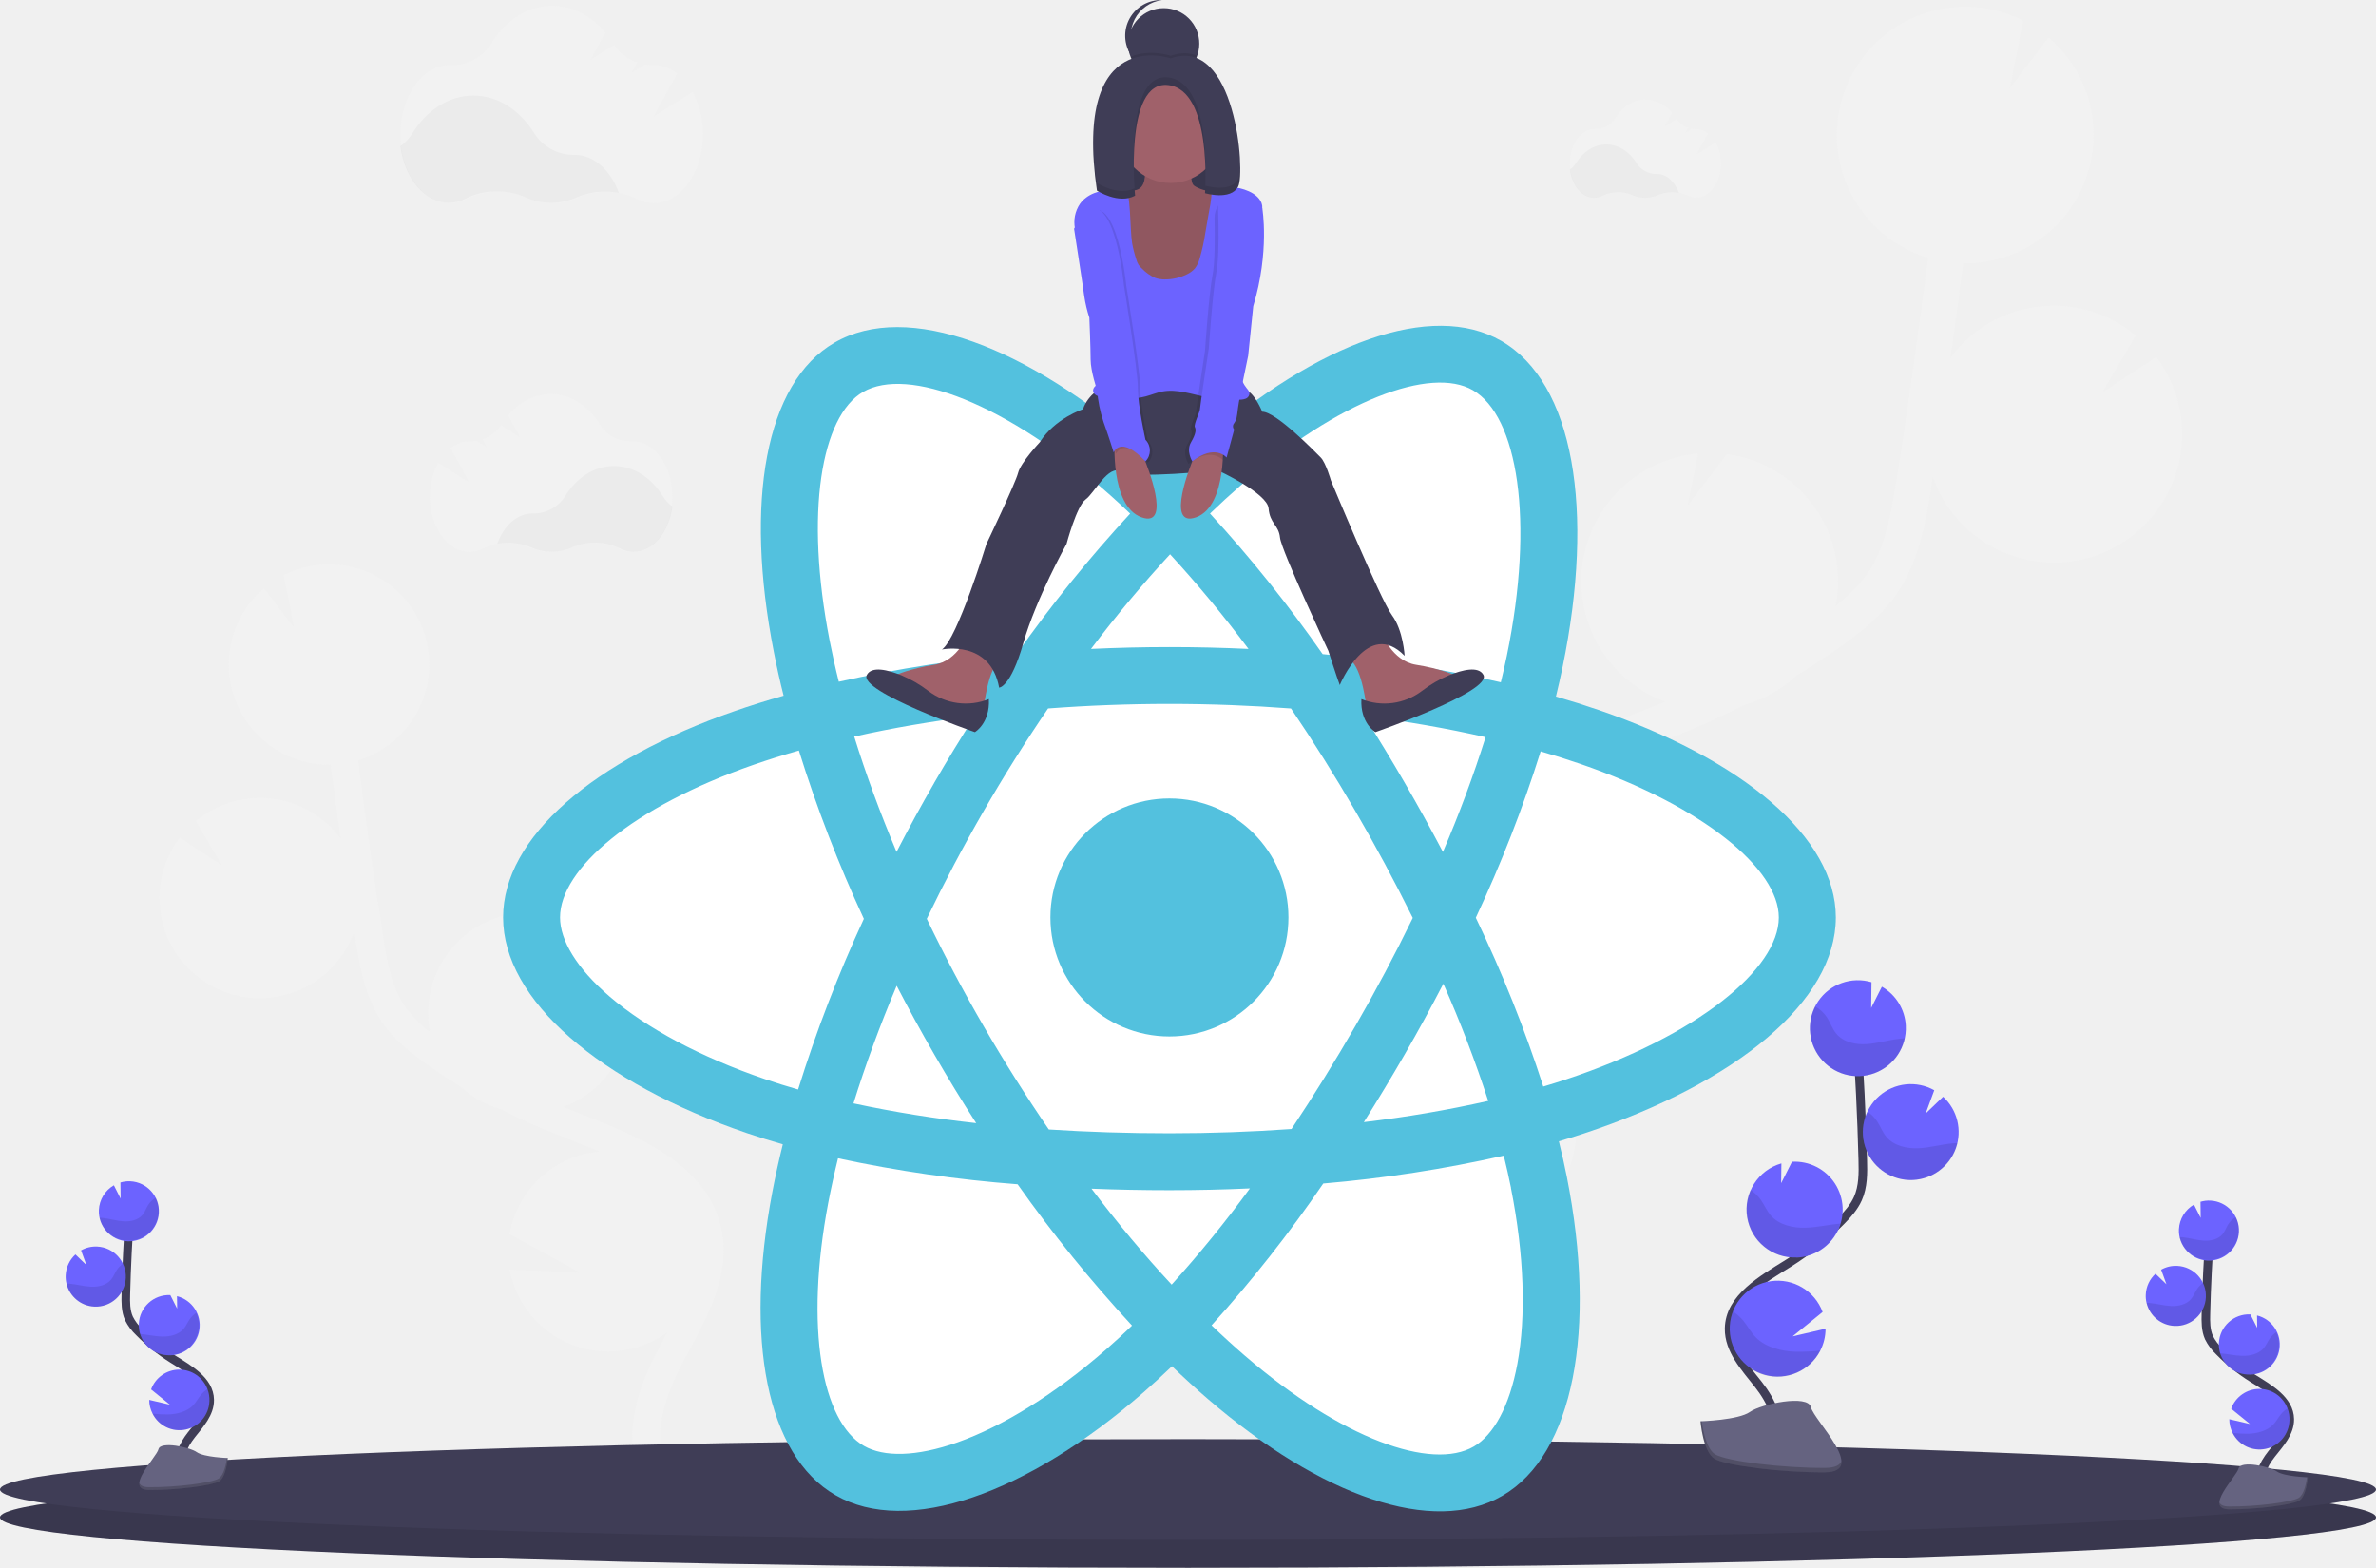
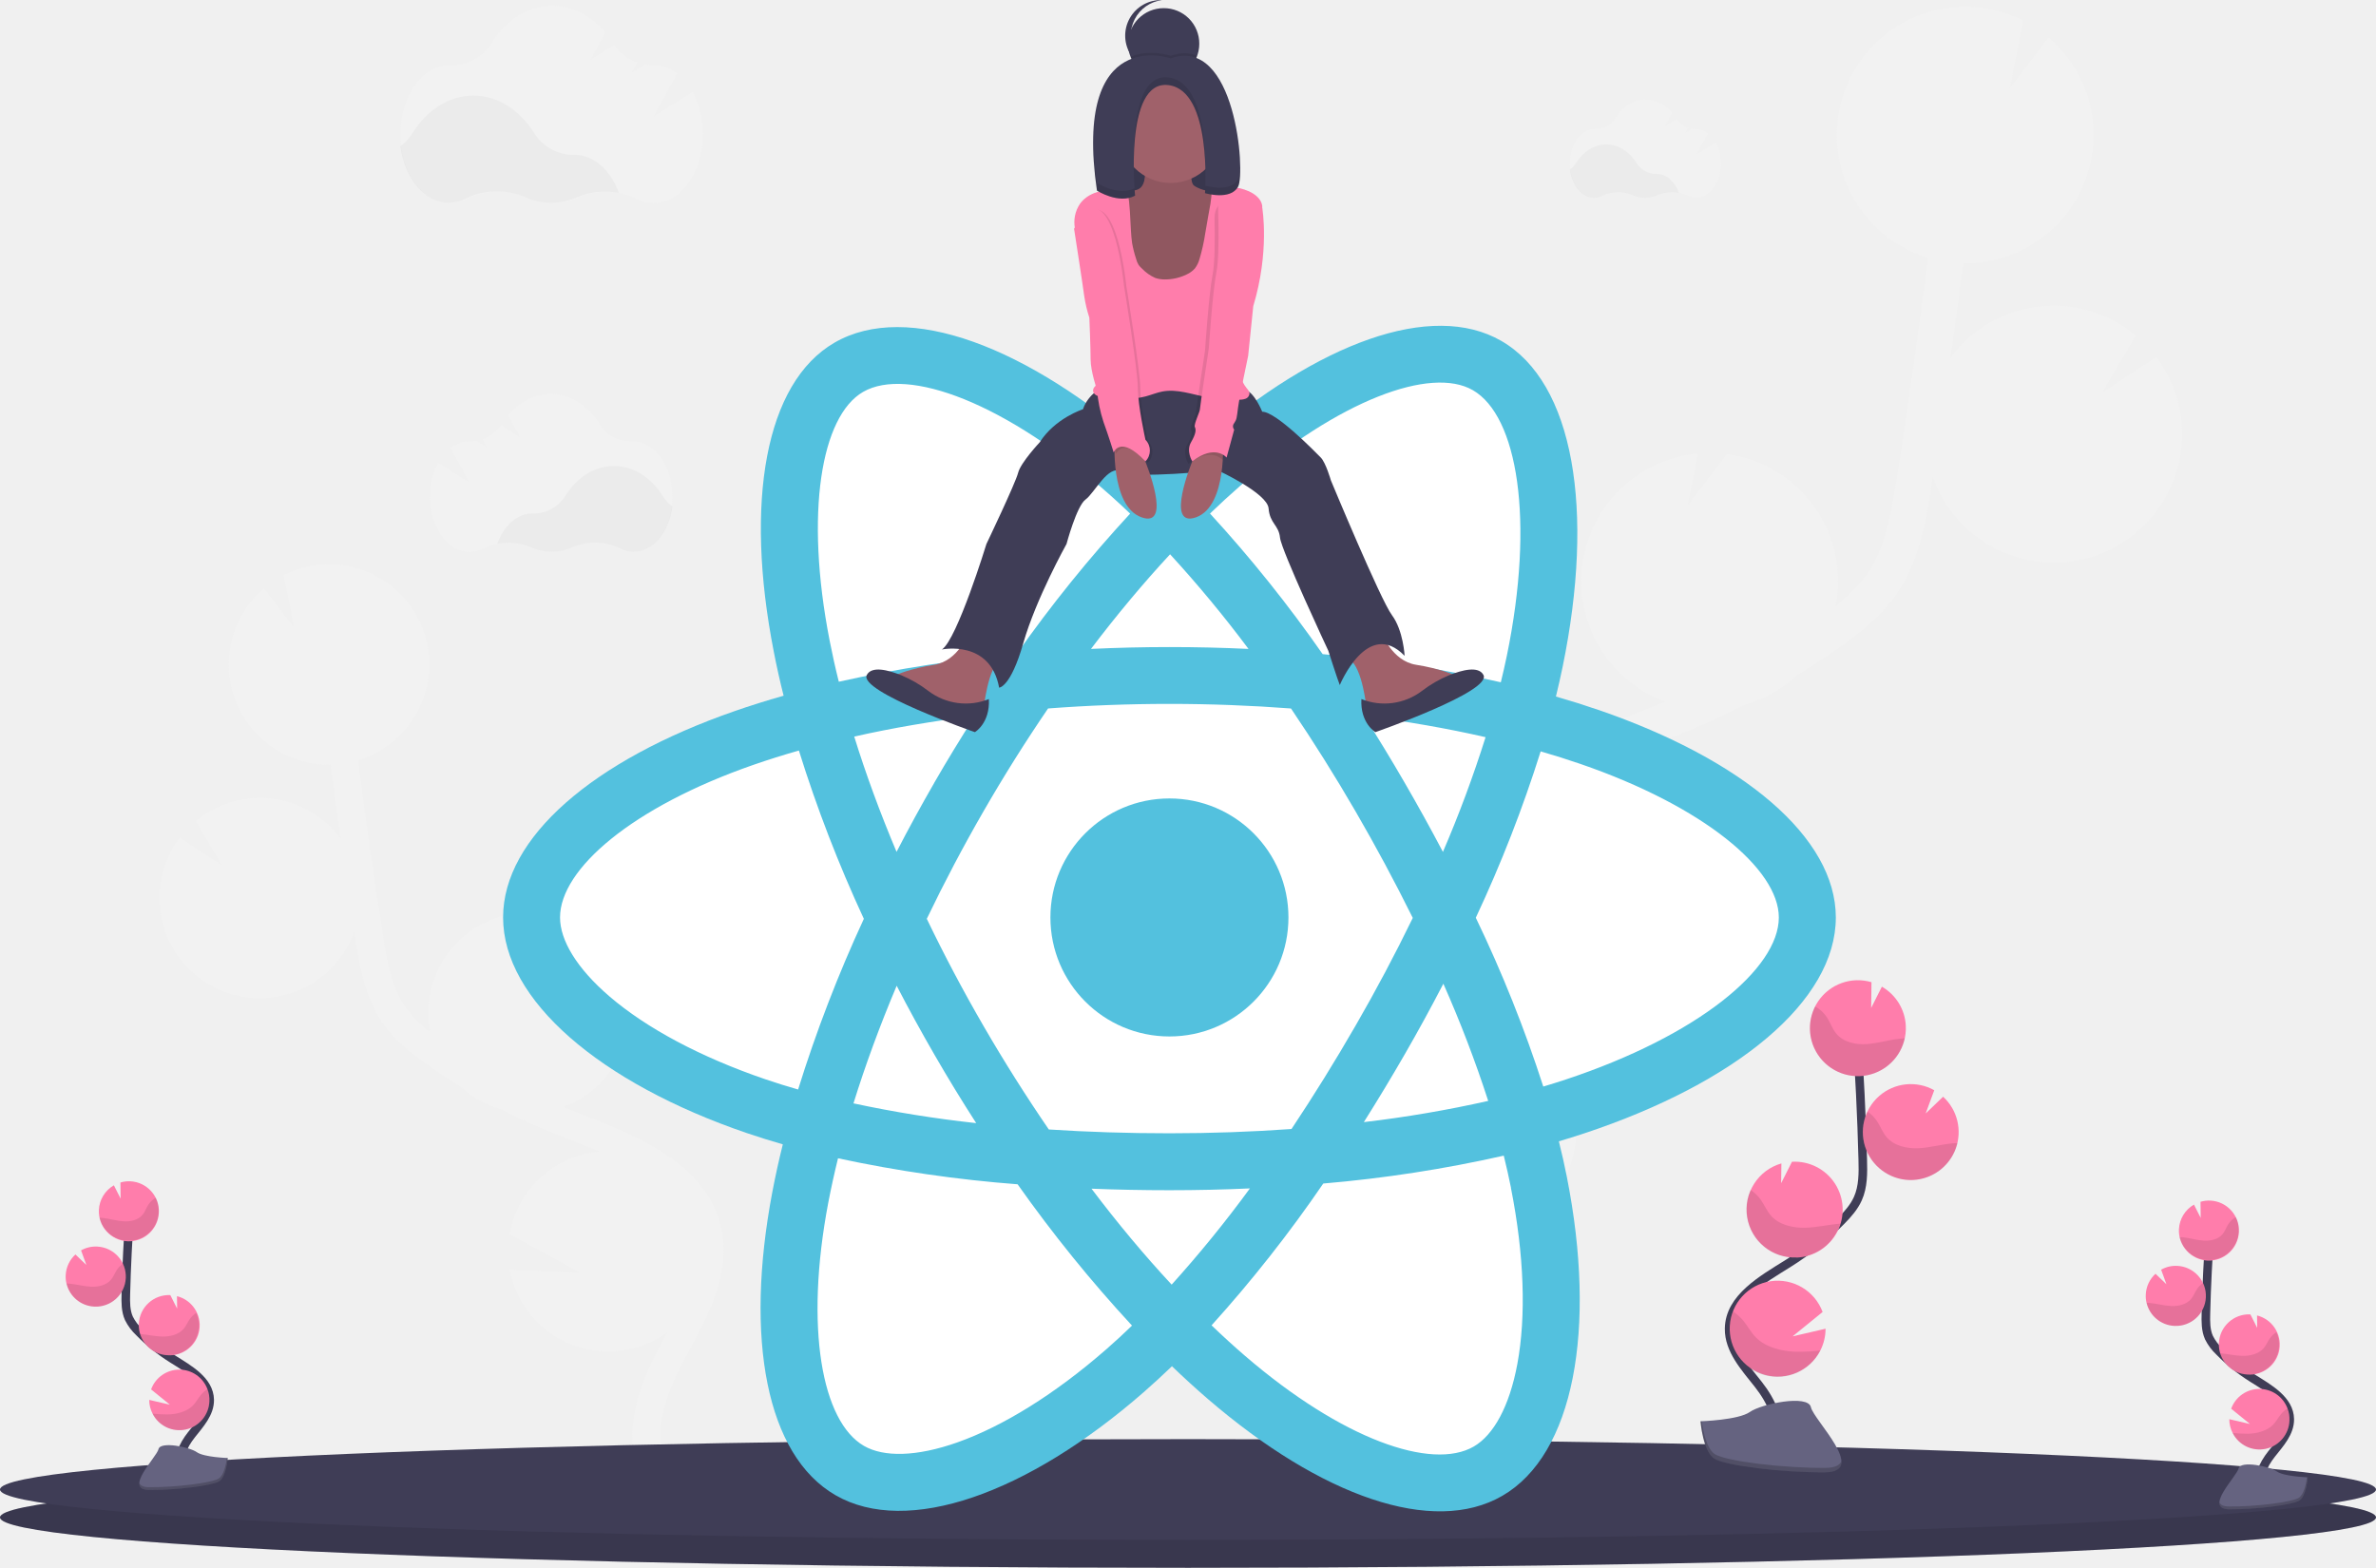
<svg xmlns="http://www.w3.org/2000/svg" id="a75d69e6-d07c-4db3-9c83-72b2470e5561" data-name="Layer 1" width="1108" height="731.18" viewBox="0 0 1108 731.18">
  <path d="M813.68,415.2l6.89-2.7c.66-.26,1.31-.54,2-.81a59.85,59.85,0,0,1,15.28-115.77l-4.8,24.2,18.22-23.92.16,0a59.87,59.87,0,0,1,51.16,67.45c-.15,1.13-.39,2.23-.6,3.34,5.61-4.43,10.87-9.32,14.81-15,8-11.54,10.71-25.76,13.47-43.17,5.47-34.48,10.4-69.34,14.84-104.18a59.83,59.83,0,0,1-42-65.36c.25-1.82.6-3.59,1-5.34.1-.44.2-.88.31-1.31.43-1.69.91-3.35,1.47-5,.09-.27.21-.52.3-.78.5-1.37,1-2.72,1.65-4,.22-.5.44-1,.67-1.47.69-1.43,1.42-2.83,2.22-4.19.27-.45.56-.88.83-1.33.62-1,1.27-2,1.94-2.93.36-.5.71-1,1.08-1.49l.27-.39,0,0a59.81,59.81,0,0,1,74.64-17l-6.24,31.49,18-23.64a59.5,59.5,0,0,1,16.32,68.62h.07c-.17.4-.38.78-.55,1.18-.33.74-.67,1.47-1,2.2-.46.93-1,1.84-1.45,2.74-.38.68-.75,1.36-1.16,2-.59,1-1.23,1.9-1.87,2.83-.38.54-.73,1.1-1.12,1.63-1,1.39-2.12,2.72-3.26,4-.4.45-.83.86-1.25,1.3-.81.86-1.62,1.71-2.48,2.52-.53.5-1.09,1-1.64,1.46-.79.7-1.6,1.38-2.43,2-.59.47-1.19.92-1.79,1.36-.87.63-1.75,1.22-2.64,1.81-.6.39-1.2.78-1.81,1.15-1,.61-2.05,1.17-3.1,1.72-.53.27-1,.57-1.59.83-1.58.77-3.2,1.48-4.85,2.11-.31.12-.64.21-.95.32-1.38.5-2.77,1-4.18,1.35-.61.17-1.23.31-1.85.46-1.15.28-2.31.54-3.48.76q-1,.18-2.07.33c-1.15.17-2.31.3-3.48.4-.69.06-1.37.12-2.07.16-1.26.06-2.53.07-3.8.06a2.08,2.08,0,0,0-.25,0q-2.82,22-5.92,44A59.82,59.82,0,0,1,1042,240.88l-15.68,26.58,25.21-16.59a59.68,59.68,0,0,1,11.5,44.16,58.76,58.76,0,0,1-4.5,15.94,59.83,59.83,0,0,1-111.19-4c-.23,1.48-.45,3-.68,4.46-2.44,15.35-5.47,34.46-16.23,50-7.29,10.56-17.33,18.36-27.09,25.22q-9.52,6.7-19.48,12.77a59.85,59.85,0,0,1-24.53,13.74q-16,8.19-32.69,14.81l-6.95,2.72c-6.25,2.44-12.65,4.94-19,7.6,1,.09,2,.17,3,.3a59.9,59.9,0,0,1,50.86,49.05l-42.31,23.11,42.18-1.89A59.16,59.16,0,0,1,843,534.54a59.87,59.87,0,0,1-82.7,11.74l2.1,3.91c1.4,2.58,2.78,5.15,4.12,7.7,18.33,34.74,19.66,64.74,3.75,84.49l-13-10.45c15.49-19.22,3.2-49.77-5.5-66.27-1.32-2.5-2.68-5-4-7.56C736,536.27,722.65,511.53,728,485.2,736,445.5,779.05,428.7,813.68,415.2Z" transform="translate(-46 -84.41)" fill="#f2f2f2" />
  <path d="M315.6,603.42l-5.38-2.11c-.52-.2-1-.43-1.54-.63a46.75,46.75,0,0,0-11.94-90.42l3.75,18.9-14.22-18.68h-.13a46.76,46.76,0,0,0-40,52.68c.12.89.31,1.74.47,2.61a55.84,55.84,0,0,1-11.56-11.73c-6.23-9-8.37-20.12-10.53-33.71C220.29,493.4,216.45,466.18,213,439a46.72,46.72,0,0,0,32.77-51.05c-.2-1.42-.47-2.8-.79-4.17l-.24-1c-.34-1.32-.71-2.62-1.15-3.88-.07-.21-.16-.41-.24-.61-.39-1.07-.82-2.12-1.28-3.15-.18-.38-.35-.77-.53-1.15-.54-1.11-1.11-2.2-1.73-3.26-.21-.36-.44-.7-.65-1-.49-.78-1-1.55-1.52-2.29-.28-.39-.55-.79-.84-1.17l-.21-.3h0a46.76,46.76,0,0,0-58.29-13.32l4.88,24.6-14.07-18.46a46.48,46.48,0,0,0-12.75,53.59h-.05c.13.31.29.61.43.92.26.58.52,1.15.8,1.72q.54,1.08,1.14,2.13c.29.54.58,1.07.9,1.59.46.75,1,1.48,1.46,2.21.3.42.57.86.88,1.27.8,1.08,1.65,2.12,2.54,3.13.31.35.65.67,1,1,.63.67,1.27,1.33,1.94,2,.41.4.85.77,1.28,1.14q.93.83,1.89,1.59c.46.36.93.71,1.4,1.06.68.49,1.37,1,2.06,1.41.47.31.94.61,1.42.9.79.48,1.6.91,2.42,1.34.42.22.82.45,1.24.66,1.24.6,2.5,1.15,3.79,1.64.24.1.5.16.74.25,1.07.39,2.16.75,3.27,1.06.47.13,1,.24,1.44.35.9.22,1.8.43,2.72.6l1.61.26c.9.13,1.81.23,2.72.31.54.05,1.07.09,1.62.12,1,.05,2,.06,3,.05h.19q2.2,17.22,4.62,34.41a46.71,46.71,0,0,0-67.48-8.14L149.49,488l-19.68-12.95a46.57,46.57,0,0,0-9,34.49A45.8,45.8,0,0,0,124.34,522a46.73,46.73,0,0,0,86.84-3.12c.18,1.15.35,2.32.53,3.48,1.9,12,4.27,26.92,12.67,39.08,5.7,8.24,13.54,14.33,21.16,19.69q7.44,5.24,15.21,10a46.88,46.88,0,0,0,19.16,10.74c8.32,4.26,16.84,8.14,25.54,11.56l5.42,2.13c4.88,1.9,9.88,3.85,14.81,5.93-.78.07-1.57.13-2.36.24A46.77,46.77,0,0,0,283.6,660l33,18-32.94-1.47a46.78,46.78,0,0,0,73.57,29.2c-.55,1-1.09,2-1.64,3.05-1.09,2-2.17,4-3.22,6-14.31,27.13-15.35,50.57-2.92,66l10.13-8.16c-12.1-15-2.5-38.87,4.3-51.76,1-1.95,2.09-3.92,3.16-5.9,9.19-17,19.61-36.37,15.46-56.94C376.29,627.08,342.64,614,315.6,603.42Z" transform="translate(-46 -84.41)" fill="#f2f2f2" />
  <ellipse cx="554" cy="707.68" rx="554" ry="23.5" fill="#3f3d56" />
  <ellipse cx="554" cy="707.68" rx="554" ry="23.5" opacity="0.1" />
  <ellipse cx="554" cy="694.68" rx="554" ry="23.5" fill="#3f3d56" />
  <path d="M131,770.73c-3-5.51.4-12.26,4.28-17.18s8.61-10,8.51-16.29c-.14-9-9.7-14.31-17.33-19.08a84.78,84.78,0,0,1-15.56-12.51,23,23,0,0,1-4.78-6.4c-1.58-3.52-1.53-7.52-1.43-11.38q.5-19.26,1.9-38.48" transform="translate(-46 -84.41)" fill="none" stroke="#3f3d56" stroke-miterlimit="10" stroke-width="4" />
-   <path d="M92.11,648.7a14,14,0,0,1,7-11.49l3.14,6.21-.09-7.52a13.86,13.86,0,0,1,4.62-.56A14,14,0,1,1,92.11,648.7Z" transform="translate(-46 -84.41)" fill="#6c63ff" />
-   <path d="M117.14,743.7a14,14,0,0,0,26.5-5.76,13.82,13.82,0,0,0-.91-5.69,14,14,0,0,0-26.27.15l8.77,7.13-9.64-2.24A13.89,13.89,0,0,0,117.14,743.7Z" transform="translate(-46 -84.41)" fill="#6c63ff" />
-   <path d="M124.07,716.45a14,14,0,0,0,4.46-27.54l.07,5.79-3.18-6.29h0a14,14,0,0,0-1.31,28.05Z" transform="translate(-46 -84.41)" fill="#6c63ff" />
-   <path d="M90,693.78a14,14,0,0,0,1.32-28,13.88,13.88,0,0,0-7.52,1.78l2.48,6.8-5.11-4.9a14,14,0,0,0-4.53,9.69A13.33,13.33,0,0,0,77,683,14,14,0,0,0,90,693.78Z" transform="translate(-46 -84.41)" fill="#6c63ff" />
+   <path d="M92.11,648.7a14,14,0,0,1,7-11.49l3.14,6.21-.09-7.52a13.86,13.86,0,0,1,4.62-.56A14,14,0,1,1,92.11,648.7Z" transform="translate(-46 -84.41)" fill="#ff7dab" />
+   <path d="M117.14,743.7a14,14,0,0,0,26.5-5.76,13.82,13.82,0,0,0-.91-5.69,14,14,0,0,0-26.27.15l8.77,7.13-9.64-2.24A13.89,13.89,0,0,0,117.14,743.7Z" transform="translate(-46 -84.41)" fill="#ff7dab" />
+   <path d="M124.07,716.45a14,14,0,0,0,4.46-27.54l.07,5.79-3.18-6.29h0a14,14,0,0,0-1.31,28.05Z" transform="translate(-46 -84.41)" fill="#ff7dab" />
+   <path d="M90,693.78a14,14,0,0,0,1.32-28,13.88,13.88,0,0,0-7.52,1.78l2.48,6.8-5.11-4.9a14,14,0,0,0-4.53,9.69A13.33,13.33,0,0,0,77,683,14,14,0,0,0,90,693.78Z" transform="translate(-46 -84.41)" fill="#ff7dab" />
  <path d="M94,652.44c3.24.36,6.39,1.37,9.64,1.57s6.82-.58,8.88-3.1c1.11-1.37,1.66-3.09,2.59-4.57a10.08,10.08,0,0,1,3.54-3.33,14,14,0,1,1-26.24,9.32C92.94,652.35,93.47,652.39,94,652.44Z" transform="translate(-46 -84.41)" opacity="0.1" />
  <path d="M90,693.78a14,14,0,0,0,13.35-20,10.4,10.4,0,0,0-2.82,2.83c-1,1.51-1.61,3.25-2.78,4.64-2.19,2.57-5.92,3.41-9.31,3.25s-6.66-1.11-10-1.42c-.47,0-.94-.08-1.41-.09A14,14,0,0,0,90,693.78Z" transform="translate(-46 -84.41)" opacity="0.1" />
  <path d="M124.07,716.45a14,14,0,0,0,13.47-19.76,11.36,11.36,0,0,0-3,2.85c-1.09,1.54-1.77,3.31-3,4.73-2.36,2.64-6.34,3.57-9.93,3.48s-6.82-.93-10.28-1.19A14,14,0,0,0,124.07,716.45Z" transform="translate(-46 -84.41)" opacity="0.1" />
  <path d="M117.14,743.7a14,14,0,0,0,26.5-5.76,13.82,13.82,0,0,0-.91-5.69,14,14,0,0,0-3.08,2.74c-1.34,1.63-2.21,3.47-3.76,5-2.87,2.82-7.5,4-11.62,4.09A62.35,62.35,0,0,1,117.14,743.7Z" transform="translate(-46 -84.41)" opacity="0.1" />
  <path d="M152.19,764.39s-11.08-.34-14.41-2.72-17-5.22-17.87-1.4-16.65,19-4.14,19.06,29.06-2,32.39-4S152.19,764.39,152.19,764.39Z" transform="translate(-46 -84.41)" fill="#656380" />
  <path d="M115.54,778c12.51.1,29.06-2,32.4-4,2.53-1.54,3.54-7.09,3.88-9.65l.37,0s-.7,8.93-4,11-19.89,4.08-32.39,4c-3.61,0-4.86-1.31-4.79-3.22C111.48,777.26,112.86,778,115.54,778Z" transform="translate(-46 -84.41)" opacity="0.2" />
  <path d="M1101,779.73c-3-5.51.4-12.26,4.28-17.18s8.61-10,8.51-16.29c-.14-9-9.7-14.31-17.33-19.08a84.78,84.78,0,0,1-15.56-12.51,23,23,0,0,1-4.78-6.4c-1.58-3.52-1.53-7.52-1.43-11.38q.49-19.26,1.9-38.48" transform="translate(-46 -84.41)" fill="none" stroke="#3f3d56" stroke-miterlimit="10" stroke-width="4" />
-   <path d="M1062.11,657.7a14,14,0,0,1,7-11.49l3.14,6.21-.09-7.52a13.86,13.86,0,0,1,4.62-.56,14,14,0,1,1-14.68,13.36Z" transform="translate(-46 -84.41)" fill="#6c63ff" />
-   <path d="M1087.14,752.7a14,14,0,0,0,26.5-5.76,13.82,13.82,0,0,0-.91-5.69,14,14,0,0,0-26.27.15l8.77,7.13-9.64-2.24A13.89,13.89,0,0,0,1087.14,752.7Z" transform="translate(-46 -84.41)" fill="#6c63ff" />
-   <path d="M1094.07,725.45a14,14,0,0,0,4.46-27.54l.07,5.79-3.18-6.29h0a14,14,0,0,0-1.31,28.05Z" transform="translate(-46 -84.41)" fill="#6c63ff" />
-   <path d="M1060,702.78a14,14,0,0,0,1.32-28,13.88,13.88,0,0,0-7.52,1.78l2.48,6.8-5.11-4.9a14,14,0,0,0-4.53,9.69A13.33,13.33,0,0,0,1047,692,14,14,0,0,0,1060,702.78Z" transform="translate(-46 -84.41)" fill="#6c63ff" />
+   <path d="M1062.11,657.7a14,14,0,0,1,7-11.49l3.14,6.21-.09-7.52a13.86,13.86,0,0,1,4.62-.56,14,14,0,1,1-14.68,13.36Z" transform="translate(-46 -84.41)" fill="#ff7dab" />
+   <path d="M1087.14,752.7a14,14,0,0,0,26.5-5.76,13.82,13.82,0,0,0-.91-5.69,14,14,0,0,0-26.27.15l8.77,7.13-9.64-2.24A13.89,13.89,0,0,0,1087.14,752.7Z" transform="translate(-46 -84.41)" fill="#ff7dab" />
+   <path d="M1094.07,725.45a14,14,0,0,0,4.46-27.54l.07,5.79-3.18-6.29h0a14,14,0,0,0-1.31,28.05Z" transform="translate(-46 -84.41)" fill="#ff7dab" />
+   <path d="M1060,702.78a14,14,0,0,0,1.32-28,13.88,13.88,0,0,0-7.52,1.78l2.48,6.8-5.11-4.9a14,14,0,0,0-4.53,9.69A13.33,13.33,0,0,0,1047,692,14,14,0,0,0,1060,702.78Z" transform="translate(-46 -84.41)" fill="#ff7dab" />
  <path d="M1064,661.44c3.24.36,6.39,1.37,9.64,1.57s6.82-.58,8.88-3.1c1.11-1.37,1.66-3.09,2.59-4.57a10.08,10.08,0,0,1,3.54-3.33,14,14,0,1,1-26.24,9.32C1062.94,661.35,1063.47,661.39,1064,661.44Z" transform="translate(-46 -84.41)" opacity="0.1" />
  <path d="M1060,702.78a14,14,0,0,0,13.35-20,10.4,10.4,0,0,0-2.82,2.83c-1,1.51-1.61,3.25-2.78,4.64-2.19,2.57-5.92,3.41-9.31,3.25s-6.66-1.11-10-1.42c-.47,0-.94-.08-1.41-.09A14,14,0,0,0,1060,702.78Z" transform="translate(-46 -84.41)" opacity="0.1" />
  <path d="M1094.07,725.45a14,14,0,0,0,13.47-19.76,11.36,11.36,0,0,0-3,2.85c-1.09,1.54-1.77,3.31-3,4.73-2.36,2.64-6.34,3.57-9.93,3.48s-6.82-.93-10.28-1.19A14,14,0,0,0,1094.07,725.45Z" transform="translate(-46 -84.41)" opacity="0.1" />
  <path d="M1087.14,752.7a14,14,0,0,0,26.5-5.76,13.82,13.82,0,0,0-.91-5.69,14,14,0,0,0-3.08,2.74c-1.34,1.63-2.21,3.47-3.76,5-2.87,2.82-7.5,4-11.62,4.09A62.35,62.35,0,0,1,1087.14,752.7Z" transform="translate(-46 -84.41)" opacity="0.1" />
  <path d="M1122.19,773.39s-11.08-.34-14.41-2.72-17-5.22-17.87-1.4-16.65,19-4.14,19.06,29.06-2,32.39-4S1122.19,773.39,1122.19,773.39Z" transform="translate(-46 -84.41)" fill="#656380" />
  <path d="M1085.54,787c12.51.1,29.06-2,32.4-4,2.53-1.54,3.54-7.09,3.88-9.65l.37,0s-.7,8.93-4,11-19.89,4.08-32.39,4c-3.61,0-4.86-1.31-4.79-3.22C1081.48,786.26,1082.86,787,1085.54,787Z" transform="translate(-46 -84.41)" opacity="0.2" />
  <path d="M791.57,415.56q-9.92-3.4-20-6.3,1.66-6.79,3.09-13.65c15.14-73.51,5.24-132.73-28.57-152.22-32.42-18.7-85.44.8-139,47.39q-7.92,6.92-15.47,14.2-5.07-4.85-10.3-9.51C525.21,245.64,469,224.65,435.18,244.2c-32.39,18.75-42,74.42-28.35,144.09q2,10.35,4.59,20.58c-7.95,2.26-15.64,4.67-23,7.24C322.63,439,280.61,475,280.61,512.29c0,38.51,45.11,77.14,113.64,100.56q8.34,2.83,16.8,5.26-2.74,11-4.88,22.18c-13,68.46-2.84,122.82,29.46,141.45C469,801,525,781.2,579.52,733.54c4.31-3.77,8.63-7.77,13-11.95q8.18,7.89,16.79,15.32c52.82,45.45,105,63.81,137.26,45.12,33.33-19.29,44.16-77.69,30.1-148.73q-1.6-8.14-3.73-16.61,5.91-1.74,11.56-3.61c71.24-23.6,117.6-61.76,117.6-100.79,0-37.43-43.38-73.62-110.5-96.73Z" transform="translate(-46 -84.41)" fill="#53c1de" />
  <path d="M776.12,587.88c-3.4,1.13-6.88,2.21-10.44,3.27a621.6,621.6,0,0,0-31.47-78.73,623.06,623.06,0,0,0,30.25-77.58c6.35,1.84,12.53,3.78,18.47,5.83,57.51,19.79,92.59,49.06,92.59,71.62,0,24-37.89,55.21-99.4,75.59ZM750.6,638.46c6.22,31.41,7.1,59.81,3,82-3.7,19.95-11.14,33.25-20.34,38.58-19.59,11.33-61.47-3.4-106.64-42.27q-7.77-6.69-15.63-14.25a624.23,624.23,0,0,0,52.09-66.14,620.2,620.2,0,0,0,84.17-13q1.9,7.68,3.37,15ZM492.48,757.1c-19.14,6.76-34.38,6.95-43.59,1.64-19.6-11.31-27.75-55-16.63-113.5q2-10.37,4.53-20.63a625.79,625.79,0,0,0,83.75,12.13,645.09,645.09,0,0,0,53.35,65.9q-5.79,5.61-11.84,10.91c-24.11,21.08-48.28,36-69.57,43.55ZM402.84,587.73c-30.31-10.36-55.33-23.82-72.49-38.5-15.41-13.2-23.19-26.31-23.19-36.94,0-22.63,33.74-51.5,90-71.11q10.6-3.69,21.39-6.73a637.08,637.08,0,0,0,30.29,78.48,646.29,646.29,0,0,0-30.66,79.6Q410.44,590.32,402.84,587.73Zm30.05-204.54c-11.68-59.69-3.93-104.72,15.59-116,20.79-12,66.76,5.12,115.22,48.15,3.1,2.75,6.21,5.63,9.32,8.6a635.89,635.89,0,0,0-52.93,65.52,648.42,648.42,0,0,0-82.93,12.89q-2.39-9.52-4.27-19.15ZM701,449.38q-9.11-15.74-18.89-31.08c19.83,2.51,38.82,5.83,56.66,9.91a565.54,565.54,0,0,1-19.89,53.51q-8.61-16.35-17.88-32.34ZM591.64,342.91a569.3,569.3,0,0,1,36.57,44.14q-36.71-1.73-73.45,0c12.07-15.92,24.44-30.72,36.88-44.13Zm-110,106.65q-9.15,15.87-17.55,32.14c-7.73-18.33-14.34-36.36-19.74-53.77,17.73-4,36.64-7.21,56.34-9.68Q490.77,433.69,481.62,449.56Zm19.61,158.65A564.64,564.64,0,0,1,444,599c5.49-17.71,12.25-36.13,20.15-54.86q8.43,16.29,17.61,32.16Q491.1,592.49,501.23,608.21Zm91.14,75.33C579.79,670,567.24,655,555,638.79q17.85.71,36.36.71,19,0,37.51-.84A563.94,563.94,0,0,1,592.37,683.54ZM719.08,543.19A562.82,562.82,0,0,1,740,597.85a561.35,561.35,0,0,1-58,9.89q9.85-15.63,19.08-31.63,9.38-16.26,18-32.92Zm-41,19.66q-14.12,24.52-29.81,48.1c-18.44,1.32-37.49,2-56.91,2s-38.15-.6-56.27-1.78Q519,587.67,504.7,563t-26.51-50.08q12.27-25.53,26.43-50.1h0q14.14-24.56,30.13-48c18.49-1.4,37.43-2.13,56.59-2.13s38.22.74,56.69,2.14q15.81,23.37,30,47.81t26.79,49.87q-12.45,25.62-26.71,50.3Zm54.77-296.46c20.81,12,28.9,60.4,15.83,123.87q-1.29,6.19-2.8,12.35a635.74,635.74,0,0,0-83.09-13.13,625.16,625.16,0,0,0-52.53-65.56q7-6.74,14.29-13.11c45.88-39.93,88.76-55.69,108.3-44.42Z" transform="translate(-46 -84.41)" fill="#fff" />
  <path d="M591.34,456.79a55.5,55.5,0,1,1-55.5,55.5,55.49,55.49,0,0,1,55.5-55.5" transform="translate(-46 -84.41)" fill="#53c1de" />
  <path d="M605.26,104.81a16.6,16.6,0,1,1-16.6-16.6A16.52,16.52,0,0,1,605.26,104.81Z" transform="translate(-46 -84.41)" fill="#3f3d56" />
  <path d="M575.4,109a16.62,16.62,0,0,1,12.49-24.54,16.6,16.6,0,1,0,1.41,33.07A16.6,16.6,0,0,1,575.4,109Z" transform="translate(-46 -84.41)" fill="#3f3d56" />
  <rect x="521.91" y="43.52" width="44.47" height="69.37" fill="#3f3d56" />
  <rect x="521.91" y="43.52" width="44.47" height="69.37" opacity="0.1" />
  <path d="M497.66,379.61s-4.75,13.05-16,14.83-17.79,4.74-17.79,4.74l26.68,17.19,14.23-1.78s1.78-18.38,7.71-22.53S497.66,379.61,497.66,379.61Z" transform="translate(-46 -84.41)" fill="#a0616a" />
  <path d="M690.34,379.61s4.75,13.05,16,14.83,17.79,4.74,17.79,4.74l-26.68,17.19-14.23-1.78s-1.78-18.38-7.71-22.53S690.34,379.61,690.34,379.61Z" transform="translate(-46 -84.41)" fill="#a0616a" />
  <path d="M560.5,264.59s-7.11,3.56-9.48,10.68c0,0-13,4.15-20.16,15.41,0,0-8.9,9.49-10.08,14.23S506,338.11,506,338.11s-13.64,44.47-20.75,49.21c0,0,22.53-4.74,26.68,17.79,0,0,5.33,0,11.26-20.75s20.16-46.25,20.16-46.25,4.74-17.78,8.89-20.75,10.67-16.6,16.6-13,45.06-.6,45.06-.6S637,314.4,637.58,321.51s4.74,7.71,5.33,13.64,22.53,52.76,22.53,52.76,4.15,13,5.34,16c0,0,13-31.42,30.24-13.63,0,0-.6-11.86-5.93-19s-28.46-62.84-28.46-62.84-2.37-8.3-4.74-10.67-20.76-21.35-27.28-21.35c0,0-3.55-8.89-7.7-10.08Z" transform="translate(-46 -84.41)" fill="#3f3d56" />
  <path d="M507.14,410.44a28.89,28.89,0,0,1-28.22-3.79,56.37,56.37,0,0,0-12.59-7.3c-6.29-2.54-13.81-4.42-16.1-.17-4.15,7.71,50.39,26.68,50.39,26.68S507.74,421.71,507.14,410.44Z" transform="translate(-46 -84.41)" fill="#3f3d56" />
  <path d="M680.86,410.44a28.89,28.89,0,0,0,28.22-3.79,56.37,56.37,0,0,1,12.59-7.3c6.29-2.54,13.81-4.42,16.1-.17,4.15,7.71-50.39,26.68-50.39,26.68S680.26,421.71,680.86,410.44Z" transform="translate(-46 -84.41)" fill="#3f3d56" />
  <path d="M579.88,167.08c-.22,2.06-.9,4.29-2.66,5.38-1.44.9-3.26.83-4.92,1.17a11.46,11.46,0,0,0-7.82,6.77,17.51,17.51,0,0,0-.75,10.55,39.22,39.22,0,0,0,1.52,5.06c1.74,4.92,3.84,9.8,7.09,13.89a59,59,0,0,0,9.3,8.77c2.11,1.72,4.29,3.47,6.89,4.28a21.75,21.75,0,0,0,5.4.72c2.25.1,4.65.17,6.6-.95,3-1.73,3.89-5.55,5.52-8.62,1.38-2.6,3.44-4.81,4.73-7.46a29.49,29.49,0,0,0,2-6.52l2.77-12.3c1-4.47,1.92-9.51-.59-13.34a2.28,2.28,0,0,0-.74-.77,2.79,2.79,0,0,0-1.52-.15,16.44,16.44,0,0,1-9.15-2.09,3.93,3.93,0,0,1-1.15-.9,4.72,4.72,0,0,1-.7-2.12,22.2,22.2,0,0,0-1.28-4.45,3,3,0,0,0-.87-1.34,3.15,3.15,0,0,0-1.41-.47,114.47,114.47,0,0,0-12.93-1.35c-1.42-.07-3.56-.64-4.54.62S580,165.58,579.88,167.08Z" transform="translate(-46 -84.41)" fill="#a0616a" />
  <path d="M579.88,167.08c-.22,2.06-.9,4.29-2.66,5.38-1.44.9-3.26.83-4.92,1.17a11.46,11.46,0,0,0-7.82,6.77,17.51,17.51,0,0,0-.75,10.55,39.22,39.22,0,0,0,1.52,5.06c1.74,4.92,3.84,9.8,7.09,13.89a59,59,0,0,0,9.3,8.77c2.11,1.72,4.29,3.47,6.89,4.28a21.75,21.75,0,0,0,5.4.72c2.25.1,4.65.17,6.6-.95,3-1.73,3.89-5.55,5.52-8.62,1.38-2.6,3.44-4.81,4.73-7.46a29.49,29.49,0,0,0,2-6.52l2.77-12.3c1-4.47,1.92-9.51-.59-13.34a2.28,2.28,0,0,0-.74-.77,2.79,2.79,0,0,0-1.52-.15,16.44,16.44,0,0,1-9.15-2.09,3.93,3.93,0,0,1-1.15-.9,4.72,4.72,0,0,1-.7-2.12,22.2,22.2,0,0,0-1.28-4.45,3,3,0,0,0-.87-1.34,3.15,3.15,0,0,0-1.41-.47,114.47,114.47,0,0,0-12.93-1.35c-1.42-.07-3.56-.64-4.54.62S580,165.58,579.88,167.08Z" transform="translate(-46 -84.41)" opacity="0.1" />
-   <path d="M571.85,174.15a26.93,26.93,0,0,0-7.13-1.12c-5.72-.14-11.84,1.83-15.14,6.5A15.34,15.34,0,0,0,547.29,191a23.57,23.57,0,0,0,5.2,10.66,32,32,0,0,1,4,5.24c1.58,3,1.63,6.59,2.06,10,1,8.12,4.46,15.75,5.83,23.82s.19,17.42-6.18,22.55c-1.07.86-2.37,1.77-2.46,3.14-.14,2.19,2.71,3.12,4.9,3.33,6.55.62,13.27,1.23,19.63-.46,2.63-.7,5.17-1.79,7.85-2.29,6.8-1.27,13.64,1.34,20.45,2.59a90.61,90.61,0,0,0,14.91,1.21,7.94,7.94,0,0,0,3.43-.45,2.75,2.75,0,0,0,1.74-2.74,4.76,4.76,0,0,0-1.18-2c-3.44-4.25-4.49-9.9-5.43-15.29l-3.15-18.11c-1.69-9.68-3.26-20.2,1.32-28.89,3.29-6.25,9.36-10.65,12.83-16.8a9.84,9.84,0,0,0,1.55-6.28c-.52-3.09-3.31-5.3-6.17-6.59A23.21,23.21,0,0,0,611,173c.1,4.33-1,8.71-1.71,13l-1.21,7a88.83,88.83,0,0,1-2.71,12.2,12.85,12.85,0,0,1-2.17,4.42,11.43,11.43,0,0,1-3.83,2.79,22.83,22.83,0,0,1-10.14,2.32,13.54,13.54,0,0,1-4.48-.69,19,19,0,0,1-6.17-4.34,10.11,10.11,0,0,1-1.63-1.77,9.93,9.93,0,0,1-1.11-2.67,55.42,55.42,0,0,1-1.91-7.48c-.3-1.94-.4-3.91-.54-5.87C573,186.12,573,179.72,571.85,174.15Z" transform="translate(-46 -84.41)" fill="#6c63ff" />
+   <path d="M571.85,174.15a26.93,26.93,0,0,0-7.13-1.12c-5.72-.14-11.84,1.83-15.14,6.5A15.34,15.34,0,0,0,547.29,191a23.57,23.57,0,0,0,5.2,10.66,32,32,0,0,1,4,5.24c1.58,3,1.63,6.59,2.06,10,1,8.12,4.46,15.75,5.83,23.82s.19,17.42-6.18,22.55c-1.07.86-2.37,1.77-2.46,3.14-.14,2.19,2.71,3.12,4.9,3.33,6.55.62,13.27,1.23,19.63-.46,2.63-.7,5.17-1.79,7.85-2.29,6.8-1.27,13.64,1.34,20.45,2.59a90.61,90.61,0,0,0,14.91,1.21,7.94,7.94,0,0,0,3.43-.45,2.75,2.75,0,0,0,1.74-2.74,4.76,4.76,0,0,0-1.18-2c-3.44-4.25-4.49-9.9-5.43-15.29l-3.15-18.11c-1.69-9.68-3.26-20.2,1.32-28.89,3.29-6.25,9.36-10.65,12.83-16.8a9.84,9.84,0,0,0,1.55-6.28c-.52-3.09-3.31-5.3-6.17-6.59A23.21,23.21,0,0,0,611,173c.1,4.33-1,8.71-1.71,13l-1.21,7a88.83,88.83,0,0,1-2.71,12.2,12.85,12.85,0,0,1-2.17,4.42,11.43,11.43,0,0,1-3.83,2.79,22.83,22.83,0,0,1-10.14,2.32,13.54,13.54,0,0,1-4.48-.69,19,19,0,0,1-6.17-4.34,10.11,10.11,0,0,1-1.63-1.77,9.93,9.93,0,0,1-1.11-2.67,55.42,55.42,0,0,1-1.91-7.48c-.3-1.94-.4-3.91-.54-5.87C573,186.12,573,179.72,571.85,174.15Z" transform="translate(-46 -84.41)" fill="#ff7dab" />
  <path d="M565.84,288.9s-2.37,31.43,12.45,36.76,1.78-26.09,1.78-26.09l-4.75-9.48Z" transform="translate(-46 -84.41)" fill="#a0616a" />
  <path d="M616.23,288.9s2.37,31.43-12.45,36.76S602,299.57,602,299.57l4.75-9.48Z" transform="translate(-46 -84.41)" fill="#a0616a" />
  <path d="M552.79,184l-4.74,7.71s4.15,26.68,4.74,31.42a62.2,62.2,0,0,0,2.38,10.08s.59,14.23.59,19.57,3,14.23,3,14.23a64.82,64.82,0,0,0,3,14.82c2.37,6.52,4.74,14.23,4.74,14.23s3-8.3,14.82,4.15a7.18,7.18,0,0,0,0-10.08s-3.55-16-3.55-24.31-6.53-48-6.53-48S567,172.7,552.79,184Z" transform="translate(-46 -84.41)" opacity="0.1" />
-   <path d="M551.61,183.37l-4.74,7.71s4.15,26.68,4.74,31.42A61.84,61.84,0,0,0,554,232.58s.59,14.23.59,19.56,3,14.23,3,14.23a64.53,64.53,0,0,0,3,14.82c2.37,6.53,4.75,14.23,4.75,14.23s3-8.3,14.82,4.15a7.18,7.18,0,0,0,0-10.07s-3.56-16-3.56-24.31-6.52-48-6.52-48S565.84,172.1,551.61,183.37Z" transform="translate(-46 -84.41)" fill="#6c63ff" />
+   <path d="M551.61,183.37l-4.74,7.71s4.15,26.68,4.74,31.42A61.84,61.84,0,0,0,554,232.58s.59,14.23.59,19.56,3,14.23,3,14.23a64.53,64.53,0,0,0,3,14.82c2.37,6.53,4.75,14.23,4.75,14.23s3-8.3,14.82,4.15a7.18,7.18,0,0,0,0-10.07s-3.56-16-3.56-24.31-6.52-48-6.52-48S565.84,172.1,551.61,183.37Z" transform="translate(-46 -84.41)" fill="#ff7dab" />
  <path d="M629.87,179.22l3,3.53s3.49,20.18-4.22,45.68l-2.37,23.12s-4.15,19.57-4.74,24.31-.59,5.33-1.78,7.11a2.29,2.29,0,0,0,0,3l-3.56,13s-5.33-6.52-16,1.78c0,0-3-4.74-.6-8.89s2.37-5.93,1.78-7.12,2.37-7.11,2.37-8.3S607.93,248,607.93,248s1.78-26.68,3.56-35.57c1.09-5.47,1.07-17.66.88-26.24-.19-8.94,10.63-13.78,17-7.5C629.52,178.85,629.7,179,629.87,179.22Z" transform="translate(-46 -84.41)" opacity="0.1" />
-   <path d="M631.65,178l3,3.53s3.49,20.19-4.22,45.68l-2.37,23.12s-4.15,19.57-4.74,24.31-.6,5.34-1.78,7.12a2.28,2.28,0,0,0,0,3L618,297.8s-5.33-6.53-16,1.77c0,0-3-4.74-.59-8.89s2.37-5.93,1.78-7.11,2.37-7.12,2.37-8.3,4.15-28.46,4.15-28.46,1.78-26.68,3.56-35.58.59-35.57.59-35.57S623.35,169.14,631.65,178Z" transform="translate(-46 -84.41)" fill="#6c63ff" />
+   <path d="M631.65,178l3,3.53s3.49,20.19-4.22,45.68l-2.37,23.12s-4.15,19.57-4.74,24.31-.6,5.34-1.78,7.12a2.28,2.28,0,0,0,0,3L618,297.8s-5.33-6.53-16,1.77c0,0-3-4.74-.59-8.89s2.37-5.93,1.78-7.11,2.37-7.12,2.37-8.3,4.15-28.46,4.15-28.46,1.78-26.68,3.56-35.58.59-35.57.59-35.57S623.35,169.14,631.65,178Z" transform="translate(-46 -84.41)" fill="#ff7dab" />
  <circle cx="545.92" cy="61.61" r="23.72" fill="#a0616a" />
  <path d="M604.29,110.41a16.6,16.6,0,0,1-31.09.44c9.26-3.73,18.72-.41,18.72-.41C596.65,108.78,600.75,108.93,604.29,110.41Z" transform="translate(-46 -84.41)" opacity="0.1" />
  <path d="M591.92,111.63s-45.65-16-34.38,61.66c0,0,10.08,6.52,17.78,2.37,0,0-5.33-53.95,15.42-51.58s17.19,50.4,17.19,50.4,11.86,3.55,15.42-3S622.16,101,591.92,111.63Z" transform="translate(-46 -84.41)" fill="#3f3d56" />
  <path d="M590.74,120.52c-14.24-1.62-16.2,23.27-16,39.05.17-15.69,2.81-37,16-35.49,14.81,1.69,17.24,26.66,17.41,40.8C608.32,151.9,606.9,122.37,590.74,120.52Z" transform="translate(-46 -84.41)" opacity="0.1" />
  <path d="M557.54,169.73a159.38,159.38,0,0,1-1.77-20.53,152.12,152.12,0,0,0,1.77,24.09s10.08,6.52,17.78,2.37c0,0-.12-1.28-.26-3.43C567.39,176.1,557.54,169.73,557.54,169.73Z" transform="translate(-46 -84.41)" opacity="0.1" />
  <path d="M623.35,168c-3.32,6.08-13.83,3.41-15.25,3-.07,2.2-.17,3.52-.17,3.52s11.86,3.55,15.42-3c.73-1.34,1.11-5.13,1-10.2C624.25,164.57,623.9,167,623.35,168Z" transform="translate(-46 -84.41)" opacity="0.1" />
  <path d="M872.73,757.37c4.74-8.78-.64-19.54-6.82-27.37s-13.73-16-13.57-26c.23-14.35,15.45-22.81,27.62-30.42a134.77,134.77,0,0,0,24.79-19.93c3-3.05,5.87-6.31,7.62-10.21,2.52-5.6,2.45-12,2.29-18.12q-.79-30.71-3-61.34" transform="translate(-46 -84.41)" fill="none" stroke="#3f3d56" stroke-miterlimit="10" stroke-width="4" />
-   <path d="M934.74,562.9a22.31,22.31,0,0,0-11.16-18.32l-5,9.9.15-12a22.37,22.37,0,1,0,16,20.41Z" transform="translate(-46 -84.41)" fill="#6c63ff" />
-   <path d="M894.86,714.29a22.36,22.36,0,1,1,1.08-18l-14,11.37,15.37-3.57A22.25,22.25,0,0,1,894.86,714.29Z" transform="translate(-46 -84.41)" fill="#6c63ff" />
-   <path d="M883.81,670.86A22.37,22.37,0,0,1,876.72,627l-.12,9.22,5.06-10h.06a22.37,22.37,0,1,1,2.09,44.69Z" transform="translate(-46 -84.41)" fill="#6c63ff" />
-   <path d="M938.11,634.73A22.37,22.37,0,1,1,948,592.87l-4,10.83,8.13-7.8a22.37,22.37,0,0,1-14.07,38.83Z" transform="translate(-46 -84.41)" fill="#6c63ff" />
+   <path d="M934.74,562.9a22.31,22.31,0,0,0-11.16-18.32l-5,9.9.15-12a22.37,22.37,0,1,0,16,20.41Z" transform="translate(-46 -84.41)" fill="#ff7dab" />
+   <path d="M894.86,714.29a22.36,22.36,0,1,1,1.08-18l-14,11.37,15.37-3.57A22.25,22.25,0,0,1,894.86,714.29Z" transform="translate(-46 -84.41)" fill="#ff7dab" />
+   <path d="M883.81,670.86A22.37,22.37,0,0,1,876.72,627l-.12,9.22,5.06-10h.06a22.37,22.37,0,1,1,2.09,44.69Z" transform="translate(-46 -84.41)" fill="#ff7dab" />
+   <path d="M938.11,634.73A22.37,22.37,0,1,1,948,592.87l-4,10.83,8.13-7.8a22.37,22.37,0,0,1-14.07,38.83Z" transform="translate(-46 -84.41)" fill="#ff7dab" />
  <path d="M931.74,568.86c-5.17.57-10.19,2.18-15.37,2.5s-10.87-.92-14.14-5c-1.77-2.17-2.65-4.91-4.14-7.28a16,16,0,0,0-5.63-5.3,22.37,22.37,0,1,0,41.81,14.84C933.42,568.71,932.58,568.77,931.74,568.86Z" transform="translate(-46 -84.41)" opacity="0.1" />
  <path d="M938.11,634.73a22.39,22.39,0,0,1-21.28-31.91,16.37,16.37,0,0,1,4.5,4.51c1.59,2.4,2.56,5.18,4.43,7.39,3.48,4.09,9.44,5.43,14.84,5.19s10.6-1.78,16-2.28c.75-.06,1.5-.11,2.26-.13A22.37,22.37,0,0,1,938.11,634.73Z" transform="translate(-46 -84.41)" opacity="0.1" />
  <path d="M883.81,670.86a22.37,22.37,0,0,1-21.46-31.49,17.83,17.83,0,0,1,4.73,4.55c1.74,2.45,2.82,5.27,4.86,7.54,3.77,4.2,10.11,5.68,15.83,5.54,5.54-.12,10.87-1.48,16.38-1.9A22.36,22.36,0,0,1,883.81,670.86Z" transform="translate(-46 -84.41)" opacity="0.1" />
  <path d="M894.86,714.29A22.37,22.37,0,0,1,854.08,696a22.27,22.27,0,0,1,4.91,4.38c2.13,2.59,3.53,5.53,6,7.94,4.57,4.49,11.95,6.34,18.52,6.51A97.1,97.1,0,0,0,894.86,714.29Z" transform="translate(-46 -84.41)" opacity="0.1" />
  <path d="M839,747.26s17.65-.54,23-4.33,27.16-8.31,28.48-2.24,26.53,30.22,6.6,30.38-46.31-3.1-51.62-6.34S839,747.26,839,747.26Z" transform="translate(-46 -84.41)" fill="#656380" />
  <path d="M897.4,769c-19.93.16-46.31-3.11-51.62-6.34-4-2.47-5.65-11.3-6.19-15.38l-.59,0s1.12,14.24,6.43,17.47,31.69,6.5,51.62,6.34c5.75,0,7.74-2.09,7.63-5.12C903.88,767.78,901.69,768.92,897.4,769Z" transform="translate(-46 -84.41)" opacity="0.2" />
  <path d="M369,127.27l-18.25,11.57,11.08-20.15a18,18,0,0,0-11-3.94h-.3a21.58,21.58,0,0,1-3.78-.28l-6.19,3.92,2.65-4.82a22.06,22.06,0,0,1-10.82-8.21l-11.07,7,7-12.72c-6.48-7.77-15.2-12.54-24.81-12.54-11.51,0-21.76,6.85-28.38,17.52a21.24,21.24,0,0,1-18.76,10.12l-.62,0c-12.71,0-23,14.41-23,32.19s10.3,32.18,23,32.18a17.2,17.2,0,0,0,8-2c8.29-4.31,19.17-4.39,27.85-.54a29,29,0,0,0,23.68.05c8.62-3.77,19.37-3.69,27.61.54a17.23,17.23,0,0,0,7.93,2c12.71,0,23-14.41,23-32.18A40.86,40.86,0,0,0,369,127.27Z" transform="translate(-46 -84.41)" fill="#f2f2f2" />
  <path d="M334.59,174.36a34,34,0,0,0-19.72,2.14,29,29,0,0,1-23.67-.05c-8.69-3.85-19.57-3.77-27.86.54a17.2,17.2,0,0,1-8,2c-11.29,0-20.68-11.38-22.64-26.38a21.58,21.58,0,0,0,5.64-6.08C245,135.87,255.21,129,266.72,129s21.64,6.77,28.26,17.32a21.79,21.79,0,0,0,18.76,10.31H314C323,156.64,330.8,163.85,334.59,174.36Z" transform="translate(-46 -84.41)" opacity="0.03" />
  <path d="M846.07,150.83,837,156.6l5.53-10a9,9,0,0,0-5.51-2h-.14a10.79,10.79,0,0,1-1.89-.14l-3.09,2L833.2,144a11,11,0,0,1-5.4-4.09l-5.52,3.5,3.49-6.34a16.17,16.17,0,0,0-12.37-6.26c-5.75,0-10.86,3.42-14.16,8.74a10.57,10.57,0,0,1-9.36,5h-.31c-6.34,0-11.48,7.19-11.48,16s5.14,16.05,11.48,16.05a8.62,8.62,0,0,0,4-1,16.56,16.56,0,0,1,13.89-.27,14.52,14.52,0,0,0,11.81,0,16.58,16.58,0,0,1,13.77.27,8.61,8.61,0,0,0,4,1c6.34,0,11.48-7.18,11.48-16.05A20.28,20.28,0,0,0,846.07,150.83Z" transform="translate(-46 -84.41)" fill="#f2f2f2" />
  <path d="M828.92,174.32a17,17,0,0,0-9.83,1.07,14.52,14.52,0,0,1-11.81,0,16.58,16.58,0,0,0-13.9.27,8.55,8.55,0,0,1-4,1c-5.64,0-10.32-5.67-11.3-13.15a10.93,10.93,0,0,0,2.82-3c3.3-5.32,8.42-8.73,14.16-8.73s10.79,3.37,14.09,8.63a10.85,10.85,0,0,0,9.36,5.14h.15C823.15,165.48,827,169.08,828.92,174.32Z" transform="translate(-46 -84.41)" opacity="0.03" />
  <path d="M250.34,300.27,265,309.55l-8.88-16.15a14.48,14.48,0,0,1,8.85-3.15h.23a17.08,17.08,0,0,0,3-.22l4.95,3.14L271,289.31a17.78,17.78,0,0,0,8.67-6.58l8.87,5.62L283,278.16c5.19-6.22,12.18-10,19.87-10,9.23,0,17.44,5.48,22.75,14a17,17,0,0,0,15,8.11h.5c10.18,0,18.43,11.54,18.43,25.78s-8.25,25.79-18.43,25.79a13.86,13.86,0,0,1-6.43-1.61,26.59,26.59,0,0,0-22.31-.43,23.28,23.28,0,0,1-19,0,26.64,26.64,0,0,0-22.12.43,13.9,13.9,0,0,1-6.35,1.57c-10.19,0-18.44-11.54-18.44-25.79A32.78,32.78,0,0,1,250.34,300.27Z" transform="translate(-46 -84.41)" fill="#f2f2f2" />
  <path d="M277.89,338a27.36,27.36,0,0,1,15.8,1.72,23.28,23.28,0,0,0,19,0,26.61,26.61,0,0,1,22.32.43,13.82,13.82,0,0,0,6.42,1.61c9.05,0,16.57-9.11,18.14-21.13a17.44,17.44,0,0,1-4.52-4.88c-5.31-8.54-13.52-14-22.75-14s-17.33,5.42-22.64,13.88a17.44,17.44,0,0,1-15,8.25h-.23C287.17,323.81,280.93,329.59,277.89,338Z" transform="translate(-46 -84.41)" opacity="0.03" />
</svg>
